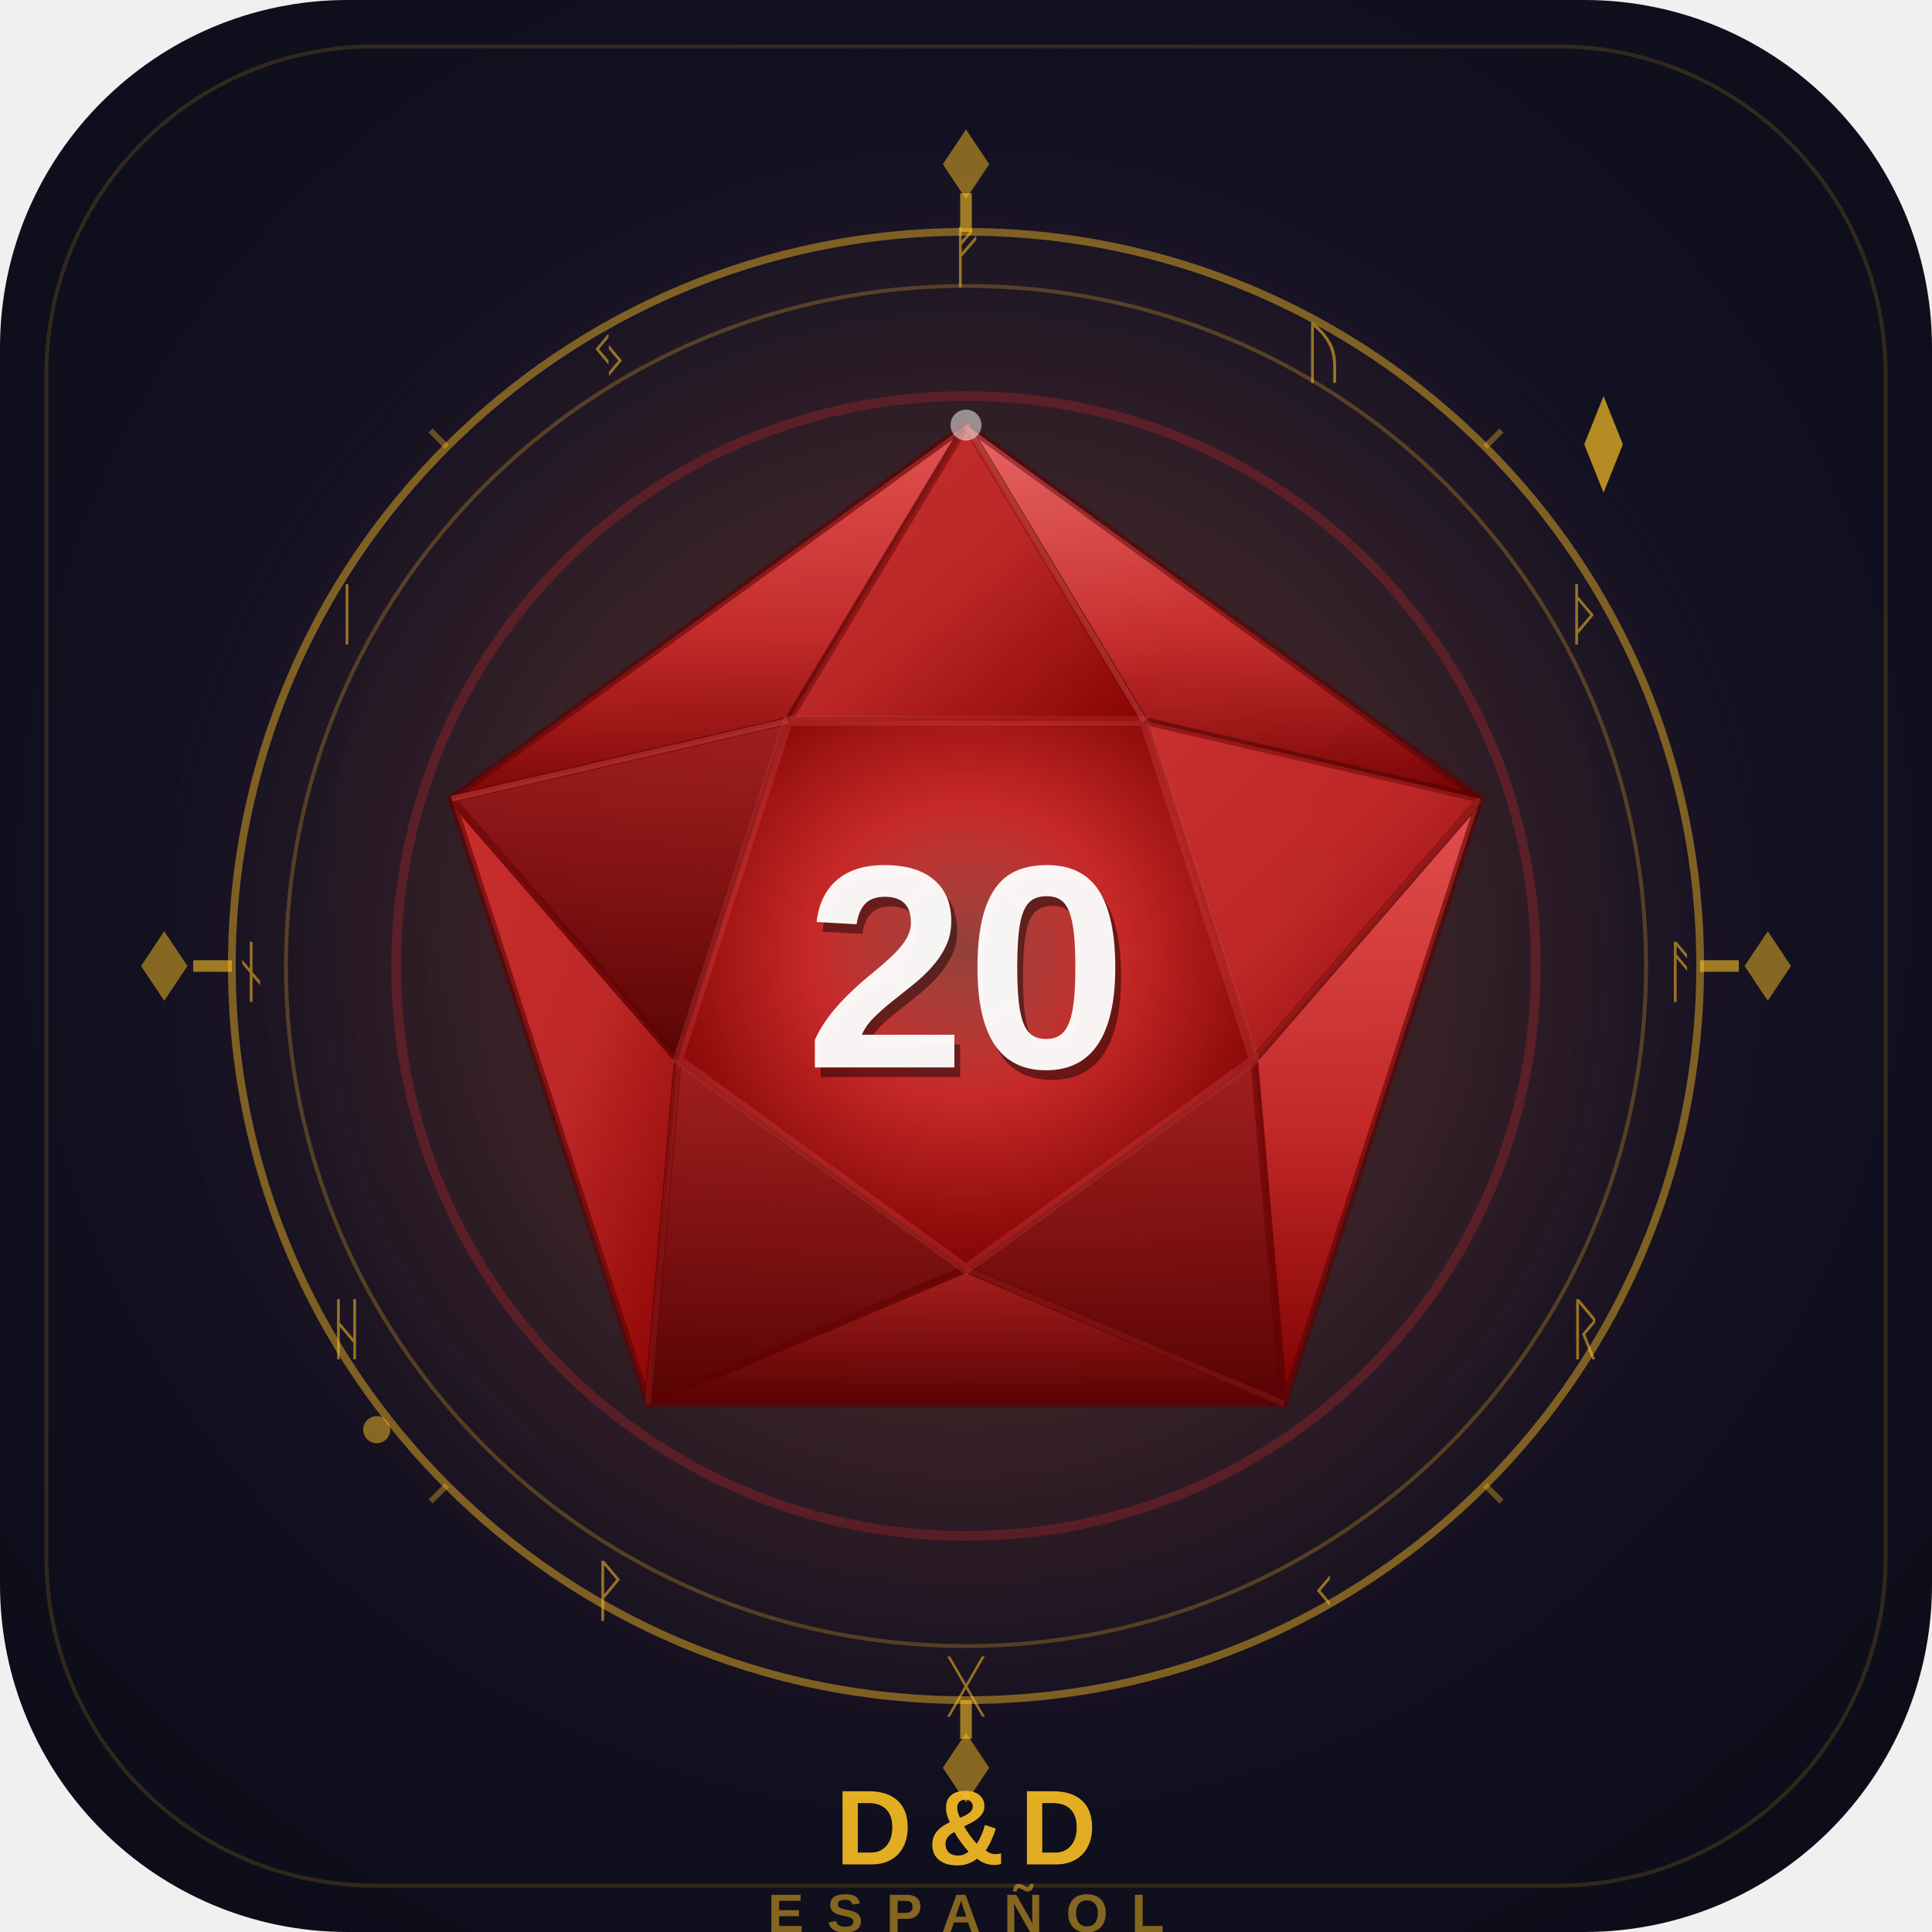
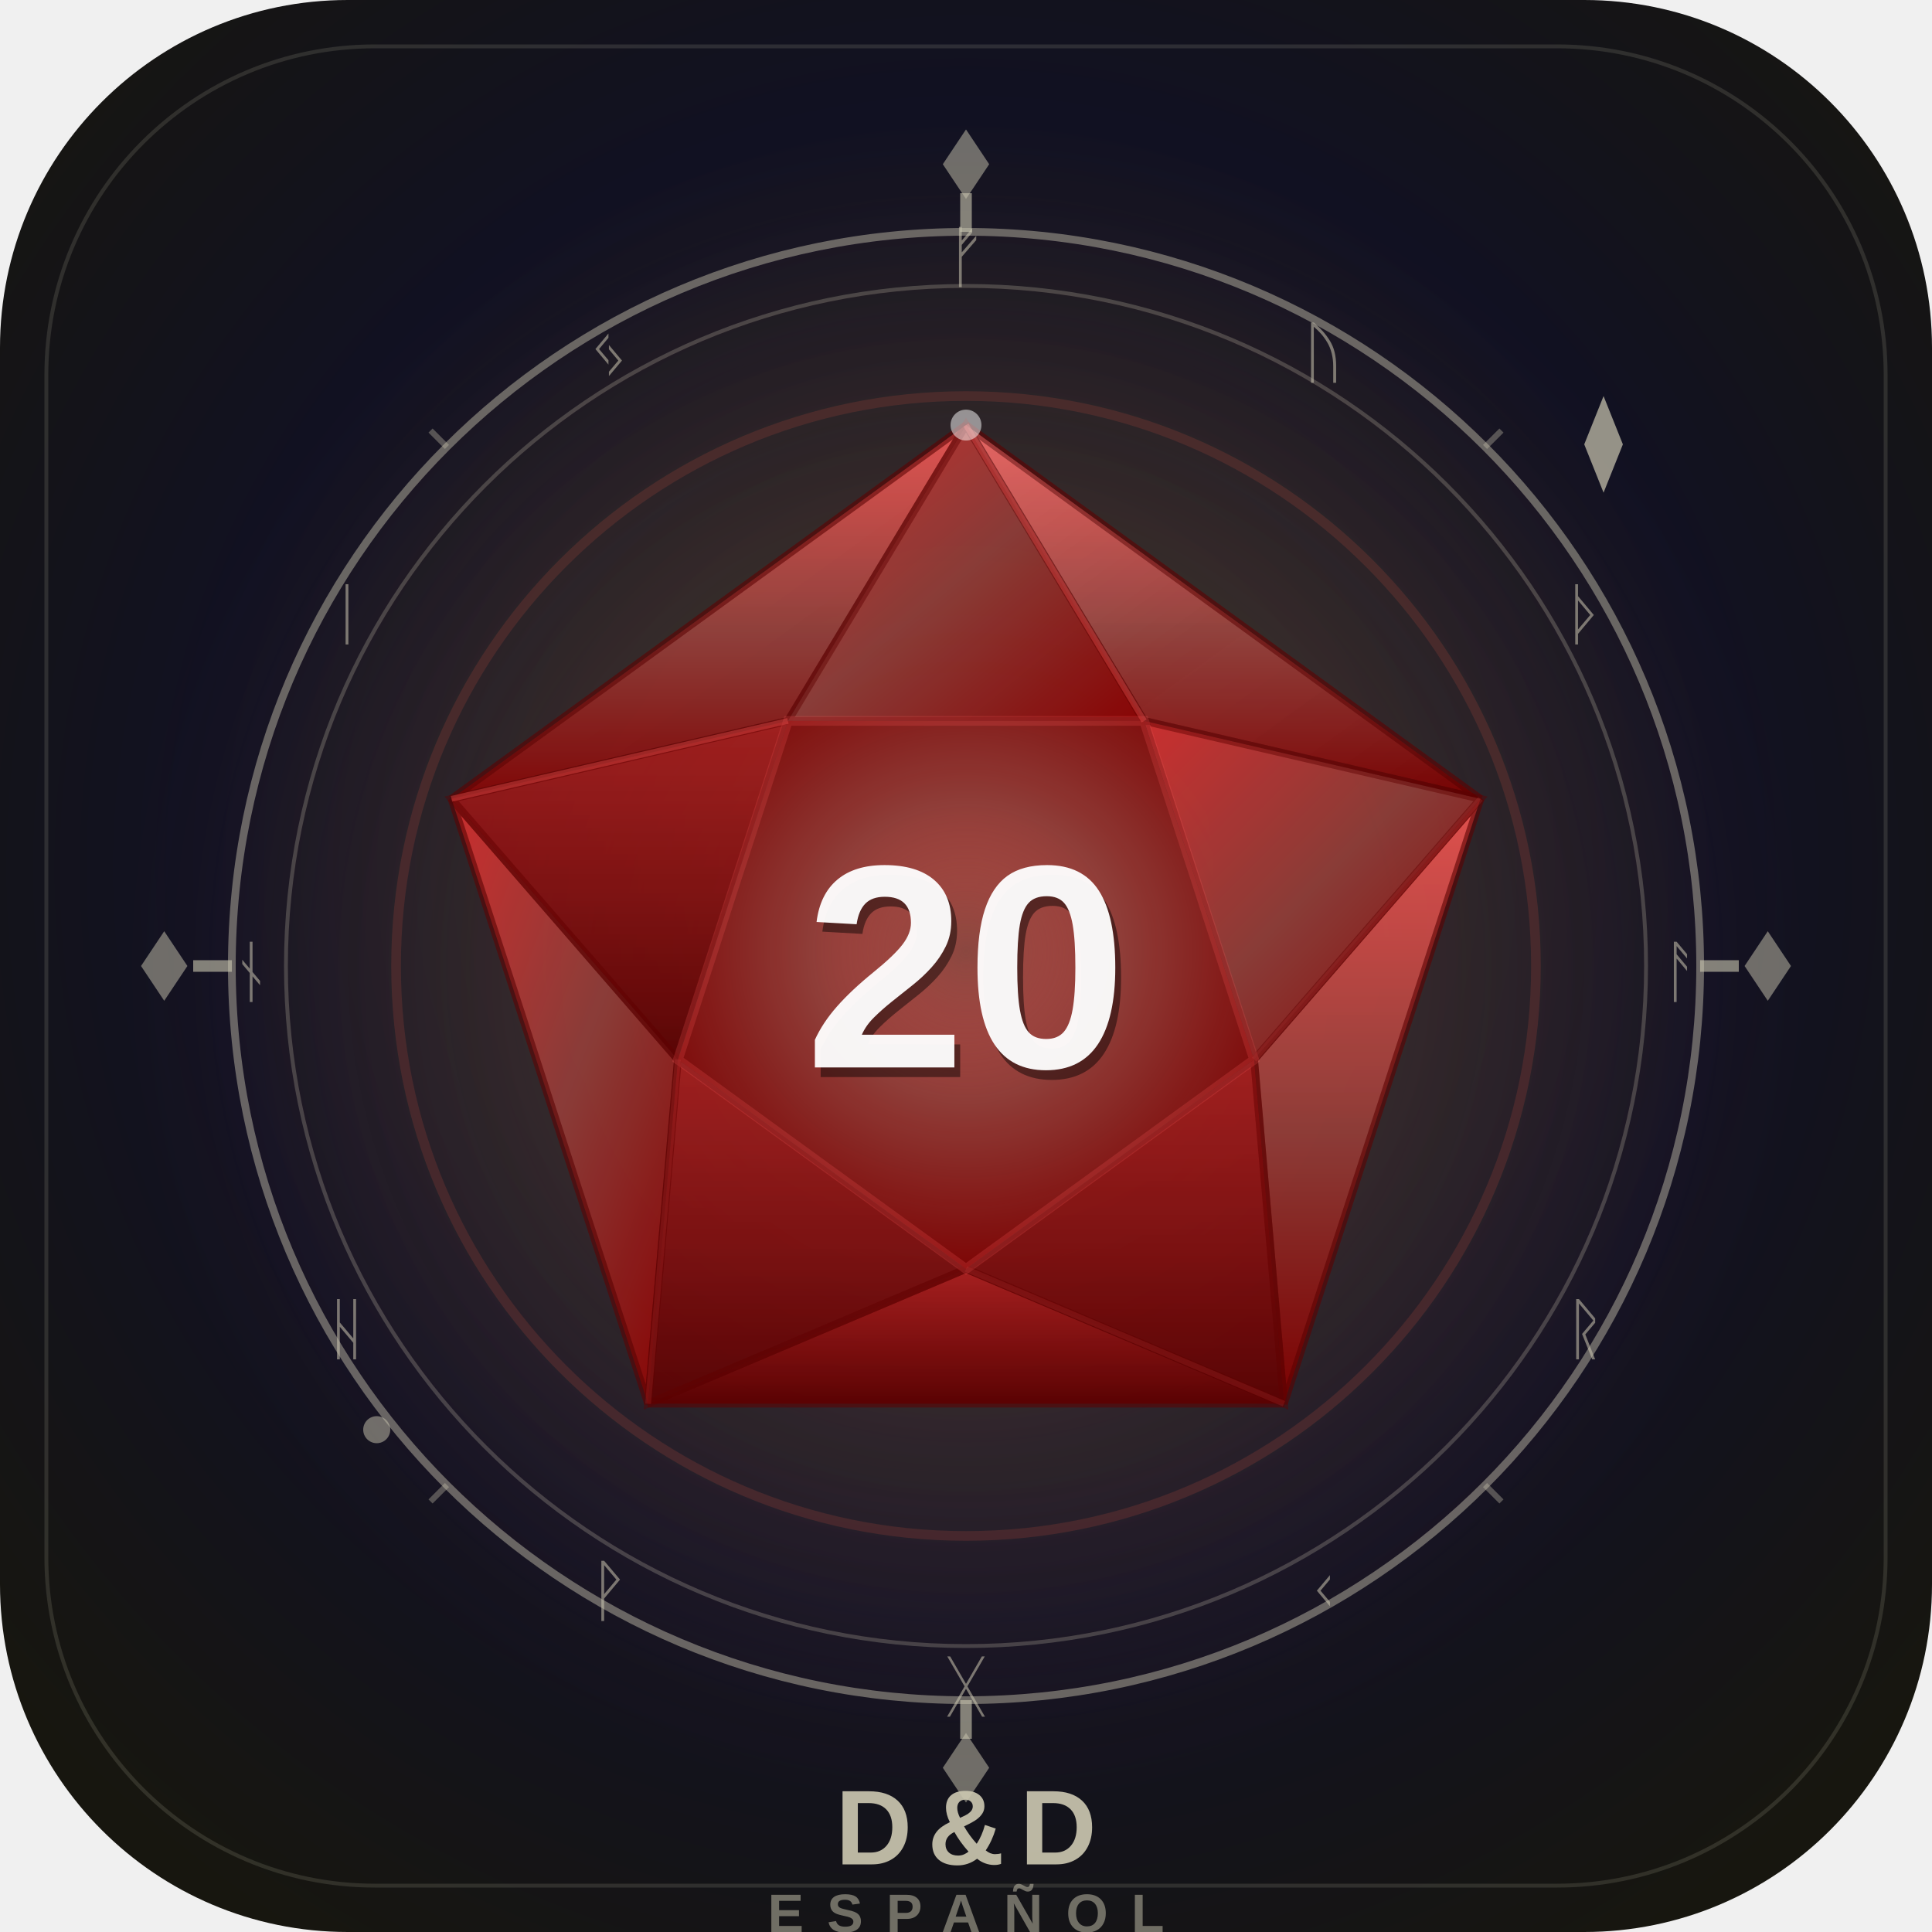
<svg xmlns="http://www.w3.org/2000/svg" width="1024" height="1024" viewBox="0 0 1024 1024">
  <defs>
    <radialGradient id="bgGrad" cx="50%" cy="45%" r="65%">
-       <stop offset="0%" stop-color="#1a1a2e" />
+       <stop offset="0%" stop-color="#272519" />
      <stop offset="60%" stop-color="#111122" />
-       <stop offset="100%" stop-color="#0d0d1a" />
+       <stop offset="100%" stop-color="#17160F" />
    </radialGradient>
    <radialGradient id="bgShapeGrad" cx="50%" cy="40%" r="55%">
-       <stop offset="0%" stop-color="#1e1e38" />
-       <stop offset="100%" stop-color="#0d0d1a" />
+       <stop offset="0%" stop-color="#2E2C1E" />
+       <stop offset="100%" stop-color="#17160F" />
    </radialGradient>
    <linearGradient id="faceHL" x1="50%" y1="0%" x2="50%" y2="100%">
      <stop offset="0%" stop-color="#ef5350" stop-opacity="0.95" />
-       <stop offset="55%" stop-color="#c62828" />
+       <stop offset="55%" stop-color="#8f3d38" />
      <stop offset="100%" stop-color="#7f0000" />
    </linearGradient>
    <linearGradient id="faceMain" x1="0%" y1="0%" x2="100%" y2="100%">
      <stop offset="0%" stop-color="#d32f2f" />
-       <stop offset="50%" stop-color="#c62828" />
+       <stop offset="50%" stop-color="#8f3d38" />
      <stop offset="100%" stop-color="#8e0000" />
    </linearGradient>
    <linearGradient id="faceSH" x1="50%" y1="0%" x2="50%" y2="100%">
      <stop offset="0%" stop-color="#b71c1c" stop-opacity="0.9" />
      <stop offset="100%" stop-color="#5d0000" />
    </linearGradient>
    <radialGradient id="centerGrad" cx="50%" cy="42%" r="60%">
      <stop offset="0%" stop-color="#ef5350" stop-opacity="0.35" />
-       <stop offset="45%" stop-color="#c62828" />
+       <stop offset="45%" stop-color="#8f3d38" />
      <stop offset="100%" stop-color="#7f0000" stop-opacity="0.95" />
    </radialGradient>
    <linearGradient id="edgeShine" x1="0%" y1="0%" x2="100%" y2="100%">
      <stop offset="0%" stop-color="#ffffff" stop-opacity="0.28" />
      <stop offset="50%" stop-color="#ffffff" stop-opacity="0.06" />
      <stop offset="100%" stop-color="#000000" stop-opacity="0.18" />
    </linearGradient>
    <radialGradient id="outerGlow" cx="50%" cy="50%" r="50%">
-       <stop offset="0%" stop-color="#c62828" stop-opacity="0.25" />
-       <stop offset="65%" stop-color="#c62828" stop-opacity="0.1" />
-       <stop offset="100%" stop-color="#c62828" stop-opacity="0" />
+       <stop offset="0%" stop-color="#8f3d38" stop-opacity="0.25" />
+       <stop offset="65%" stop-color="#8f3d38" stop-opacity="0.1" />
+       <stop offset="100%" stop-color="#8f3d38" stop-opacity="0" />
    </radialGradient>
    <radialGradient id="runeGlow" cx="50%" cy="50%" r="50%">
-       <stop offset="0%" stop-color="#fbbf24" stop-opacity="0.15" />
-       <stop offset="100%" stop-color="#fbbf24" stop-opacity="0" />
+       <stop offset="0%" stop-color="#CDC9B2" stop-opacity="0.15" />
+       <stop offset="100%" stop-color="#CDC9B2" stop-opacity="0" />
    </radialGradient>
  </defs>
  <rect width="1024" height="1024" rx="184.32" fill="url(#bgGrad)" />
-   <rect x="24.576" y="24.576" width="974.848" height="974.848" rx="174.08" fill="none" stroke="#fbbf24" stroke-width="2.048" stroke-opacity="0.15" />
+   <rect x="24.576" y="24.576" width="974.848" height="974.848" rx="174.08" fill="none" stroke="#CDC9B2" stroke-width="2.048" stroke-opacity="0.15" />
  <circle cx="512" cy="512" r="450.56" fill="url(#outerGlow)" />
  <circle cx="512" cy="512" r="404.48" fill="url(#runeGlow)" />
-   <circle cx="512" cy="512" r="389.12" fill="none" stroke="#fbbf24" stroke-width="4.096" stroke-opacity="0.45" />
-   <circle cx="512" cy="512" r="360.448" fill="none" stroke="#fbbf24" stroke-width="2.048" stroke-opacity="0.25" />
-   <text x="512.0" y="148.5" text-anchor="middle" font-size="35.84" font-family="serif" fill="#fbbf24" fill-opacity="0.55">ᚠ</text>
-   <text x="701.4" y="199.2" text-anchor="middle" font-size="35.84" font-family="serif" fill="#fbbf24" fill-opacity="0.55">ᚢ</text>
-   <text x="840.1" y="337.9" text-anchor="middle" font-size="35.84" font-family="serif" fill="#fbbf24" fill-opacity="0.55">ᚦ</text>
-   <text x="890.9" y="527.4" text-anchor="middle" font-size="35.84" font-family="serif" fill="#fbbf24" fill-opacity="0.55">ᚨ</text>
-   <text x="840.1" y="716.8" text-anchor="middle" font-size="35.84" font-family="serif" fill="#fbbf24" fill-opacity="0.55">ᚱ</text>
-   <text x="701.4" y="855.5" text-anchor="middle" font-size="35.84" font-family="serif" fill="#fbbf24" fill-opacity="0.55">ᚲ</text>
-   <text x="512.0" y="906.2" text-anchor="middle" font-size="35.84" font-family="serif" fill="#fbbf24" fill-opacity="0.55">ᚷ</text>
-   <text x="322.6" y="855.5" text-anchor="middle" font-size="35.84" font-family="serif" fill="#fbbf24" fill-opacity="0.55">ᚹ</text>
-   <text x="183.9" y="716.8" text-anchor="middle" font-size="35.84" font-family="serif" fill="#fbbf24" fill-opacity="0.55">ᚺ</text>
-   <text x="133.1" y="527.4" text-anchor="middle" font-size="35.84" font-family="serif" fill="#fbbf24" fill-opacity="0.55">ᚾ</text>
-   <text x="183.9" y="337.9" text-anchor="middle" font-size="35.84" font-family="serif" fill="#fbbf24" fill-opacity="0.55">ᛁ</text>
-   <text x="322.6" y="199.2" text-anchor="middle" font-size="35.84" font-family="serif" fill="#fbbf24" fill-opacity="0.55">ᛃ</text>
-   <line x1="901.1" y1="512.0" x2="921.6" y2="512.0" stroke="#fbbf24" stroke-width="6.144" stroke-opacity="0.6" />
-   <line x1="787.1" y1="787.1" x2="795.8" y2="795.8" stroke="#fbbf24" stroke-width="3.072" stroke-opacity="0.35" />
-   <line x1="512.0" y1="901.1" x2="512.0" y2="921.6" stroke="#fbbf24" stroke-width="6.144" stroke-opacity="0.6" />
-   <line x1="236.9" y1="787.1" x2="228.2" y2="795.8" stroke="#fbbf24" stroke-width="3.072" stroke-opacity="0.35" />
-   <line x1="122.9" y1="512.0" x2="102.4" y2="512.0" stroke="#fbbf24" stroke-width="6.144" stroke-opacity="0.6" />
-   <line x1="236.9" y1="236.9" x2="228.2" y2="228.2" stroke="#fbbf24" stroke-width="3.072" stroke-opacity="0.35" />
-   <line x1="512.0" y1="122.9" x2="512.0" y2="102.4" stroke="#fbbf24" stroke-width="6.144" stroke-opacity="0.6" />
-   <line x1="787.1" y1="236.9" x2="795.8" y2="228.2" stroke="#fbbf24" stroke-width="3.072" stroke-opacity="0.35" />
-   <polygon points="936.96,493.568 949.248,512 936.96,530.432 924.672,512" fill="#fbbf24" fill-opacity="0.5" />
-   <polygon points="512,918.528 524.288,936.96 512,955.392 499.712,936.96" fill="#fbbf24" fill-opacity="0.5" />
-   <polygon points="87.04,493.568 99.328,512 87.04,530.432 74.752,512" fill="#fbbf24" fill-opacity="0.5" />
-   <polygon points="512,68.608 524.288,87.04 512,105.472 499.712,87.04" fill="#fbbf24" fill-opacity="0.5" />
-   <circle cx="512" cy="512" r="302.08" fill="none" stroke="#c62828" stroke-width="5.12" stroke-opacity="0.3" />
+   <circle cx="512" cy="512" r="389.12" fill="none" stroke="#CDC9B2" stroke-width="4.096" stroke-opacity="0.45" />
+   <circle cx="512" cy="512" r="360.448" fill="none" stroke="#CDC9B2" stroke-width="2.048" stroke-opacity="0.25" />
+   <text x="512.0" y="148.5" text-anchor="middle" font-size="35.84" font-family="serif" fill="#CDC9B2" fill-opacity="0.55">ᚠ</text>
+   <text x="701.4" y="199.2" text-anchor="middle" font-size="35.84" font-family="serif" fill="#CDC9B2" fill-opacity="0.55">ᚢ</text>
+   <text x="840.1" y="337.9" text-anchor="middle" font-size="35.84" font-family="serif" fill="#CDC9B2" fill-opacity="0.55">ᚦ</text>
+   <text x="890.9" y="527.4" text-anchor="middle" font-size="35.84" font-family="serif" fill="#CDC9B2" fill-opacity="0.55">ᚨ</text>
+   <text x="840.1" y="716.8" text-anchor="middle" font-size="35.84" font-family="serif" fill="#CDC9B2" fill-opacity="0.55">ᚱ</text>
+   <text x="701.4" y="855.5" text-anchor="middle" font-size="35.84" font-family="serif" fill="#CDC9B2" fill-opacity="0.55">ᚲ</text>
+   <text x="512.0" y="906.2" text-anchor="middle" font-size="35.84" font-family="serif" fill="#CDC9B2" fill-opacity="0.55">ᚷ</text>
+   <text x="322.6" y="855.5" text-anchor="middle" font-size="35.84" font-family="serif" fill="#CDC9B2" fill-opacity="0.55">ᚹ</text>
+   <text x="183.9" y="716.8" text-anchor="middle" font-size="35.84" font-family="serif" fill="#CDC9B2" fill-opacity="0.55">ᚺ</text>
+   <text x="133.1" y="527.4" text-anchor="middle" font-size="35.84" font-family="serif" fill="#CDC9B2" fill-opacity="0.55">ᚾ</text>
+   <text x="183.9" y="337.9" text-anchor="middle" font-size="35.84" font-family="serif" fill="#CDC9B2" fill-opacity="0.55">ᛁ</text>
+   <text x="322.6" y="199.2" text-anchor="middle" font-size="35.84" font-family="serif" fill="#CDC9B2" fill-opacity="0.55">ᛃ</text>
+   <line x1="901.1" y1="512.0" x2="921.6" y2="512.0" stroke="#CDC9B2" stroke-width="6.144" stroke-opacity="0.6" />
+   <line x1="787.1" y1="787.1" x2="795.8" y2="795.8" stroke="#CDC9B2" stroke-width="3.072" stroke-opacity="0.35" />
+   <line x1="512.0" y1="901.1" x2="512.0" y2="921.6" stroke="#CDC9B2" stroke-width="6.144" stroke-opacity="0.6" />
+   <line x1="236.9" y1="787.1" x2="228.2" y2="795.8" stroke="#CDC9B2" stroke-width="3.072" stroke-opacity="0.35" />
+   <line x1="122.9" y1="512.0" x2="102.4" y2="512.0" stroke="#CDC9B2" stroke-width="6.144" stroke-opacity="0.6" />
+   <line x1="236.9" y1="236.9" x2="228.2" y2="228.2" stroke="#CDC9B2" stroke-width="3.072" stroke-opacity="0.35" />
+   <line x1="512.0" y1="122.9" x2="512.0" y2="102.4" stroke="#CDC9B2" stroke-width="6.144" stroke-opacity="0.6" />
+   <line x1="787.1" y1="236.9" x2="795.8" y2="228.2" stroke="#CDC9B2" stroke-width="3.072" stroke-opacity="0.35" />
+   <polygon points="936.96,493.568 949.248,512 936.96,530.432 924.672,512" fill="#CDC9B2" fill-opacity="0.5" />
+   <polygon points="512,918.528 524.288,936.96 512,955.392 499.712,936.96" fill="#CDC9B2" fill-opacity="0.5" />
+   <polygon points="87.04,493.568 99.328,512 87.04,530.432 74.752,512" fill="#CDC9B2" fill-opacity="0.5" />
+   <polygon points="512,68.608 524.288,87.04 512,105.472 499.712,87.04" fill="#CDC9B2" fill-opacity="0.5" />
+   <circle cx="512" cy="512" r="302.08" fill="none" stroke="#8f3d38" stroke-width="5.12" stroke-opacity="0.3" />
  <polygon points="512.00,225.28 784.69,423.40 606.38,382.10" fill="url(#faceHL)" stroke="#5d0000" stroke-width="4.096" stroke-opacity="0.6" opacity="0.99" />
  <polygon points="784.69,423.40 680.53,743.96 664.70,561.62" fill="url(#faceHL)" stroke="#5d0000" stroke-width="4.096" stroke-opacity="0.6" opacity="0.97" />
  <polygon points="680.53,743.96 343.47,743.96 512.00,672.56" fill="url(#faceSH)" stroke="#5d0000" stroke-width="4.096" stroke-opacity="0.6" opacity="0.94" />
  <polygon points="343.47,743.96 239.31,423.40 359.30,561.62" fill="url(#faceMain)" stroke="#5d0000" stroke-width="4.096" stroke-opacity="0.6" opacity="0.94" />
  <polygon points="239.31,423.40 512.00,225.28 417.62,382.10" fill="url(#faceHL)" stroke="#5d0000" stroke-width="4.096" stroke-opacity="0.6" opacity="0.97" />
  <polygon points="606.38,382.10 664.70,561.62 784.69,423.40" fill="url(#faceMain)" stroke="#5d0000" stroke-width="4.096" stroke-opacity="0.45" opacity="0.93" />
  <polygon points="664.70,561.62 512.00,672.56 680.53,743.96" fill="url(#faceSH)" stroke="#5d0000" stroke-width="4.096" stroke-opacity="0.45" opacity="0.90" />
  <polygon points="512.00,672.56 359.30,561.62 343.47,743.96" fill="url(#faceSH)" stroke="#5d0000" stroke-width="4.096" stroke-opacity="0.45" opacity="0.88" />
  <polygon points="359.30,561.62 417.62,382.10 239.31,423.40" fill="url(#faceSH)" stroke="#5d0000" stroke-width="4.096" stroke-opacity="0.45" opacity="0.89" />
  <polygon points="417.62,382.10 606.38,382.10 512.00,225.28" fill="url(#faceMain)" stroke="#5d0000" stroke-width="4.096" stroke-opacity="0.45" opacity="0.92" />
  <polygon points="606.38,382.10 664.70,561.62 512.00,672.56 359.30,561.62 417.62,382.10" fill="url(#centerGrad)" stroke="#ef5350" stroke-width="5.12" stroke-opacity="0.25" />
  <polygon points="512.00,225.28 784.69,423.40 606.38,382.10" fill="url(#edgeShine)" opacity="0.45" />
  <polygon points="239.31,423.40 512.00,225.28 417.62,382.10" fill="url(#edgeShine)" opacity="0.3" />
  <line x1="512.0" y1="225.3" x2="606.4" y2="382.1" stroke="#ef5350" stroke-width="3.072" stroke-opacity="0.4" />
  <line x1="784.7" y1="423.4" x2="664.7" y2="561.6" stroke="#ef5350" stroke-width="3.072" stroke-opacity="0.15" />
  <line x1="680.5" y1="744.0" x2="512.0" y2="672.6" stroke="#ef5350" stroke-width="3.072" stroke-opacity="0.15" />
  <line x1="343.5" y1="744.0" x2="359.3" y2="561.6" stroke="#ef5350" stroke-width="3.072" stroke-opacity="0.15" />
  <line x1="239.3" y1="423.4" x2="417.6" y2="382.1" stroke="#ef5350" stroke-width="3.072" stroke-opacity="0.4" />
  <text x="515.072" y="570.88" text-anchor="middle" font-size="153.6" font-weight="900" font-family="Arial, Helvetica, sans-serif" fill="#000000" fill-opacity="0.45">20</text>
  <text x="512" y="565.76" text-anchor="middle" font-size="153.6" font-weight="900" font-family="Arial, Helvetica, sans-serif" fill="#ffffff" fill-opacity="0.95">20</text>
  <circle cx="512.0" cy="225.3" r="8.192" fill="#ffffff" fill-opacity="0.5" />
-   <text x="512" y="988.16" text-anchor="middle" font-size="56.32" font-weight="900" font-family="Arial, Helvetica, sans-serif" fill="#fbbf24" fill-opacity="0.9" letter-spacing="8.192">D&amp;D</text>
-   <text x="512" y="1024" text-anchor="middle" font-size="28.672" font-weight="700" font-family="Arial, Helvetica, sans-serif" fill="#fbbf24" fill-opacity="0.5" letter-spacing="12.288">ESPAÑOL</text>
-   <polygon points="839.68,235.52 849.92,209.92 860.16,235.52 849.92,261.12" fill="#fbbf24" fill-opacity="0.7" />
-   <circle cx="199.68" cy="757.76" r="7.168" fill="#fbbf24" fill-opacity="0.5" />
+   <text x="512" y="988.16" text-anchor="middle" font-size="56.32" font-weight="900" font-family="Arial, Helvetica, sans-serif" fill="#CDC9B2" fill-opacity="0.9" letter-spacing="8.192">D&amp;D</text>
+   <text x="512" y="1024" text-anchor="middle" font-size="28.672" font-weight="700" font-family="Arial, Helvetica, sans-serif" fill="#CDC9B2" fill-opacity="0.5" letter-spacing="12.288">ESPAÑOL</text>
+   <polygon points="839.68,235.52 849.92,209.92 860.16,235.52 849.92,261.12" fill="#CDC9B2" fill-opacity="0.7" />
+   <circle cx="199.68" cy="757.76" r="7.168" fill="#CDC9B2" fill-opacity="0.5" />
</svg>
